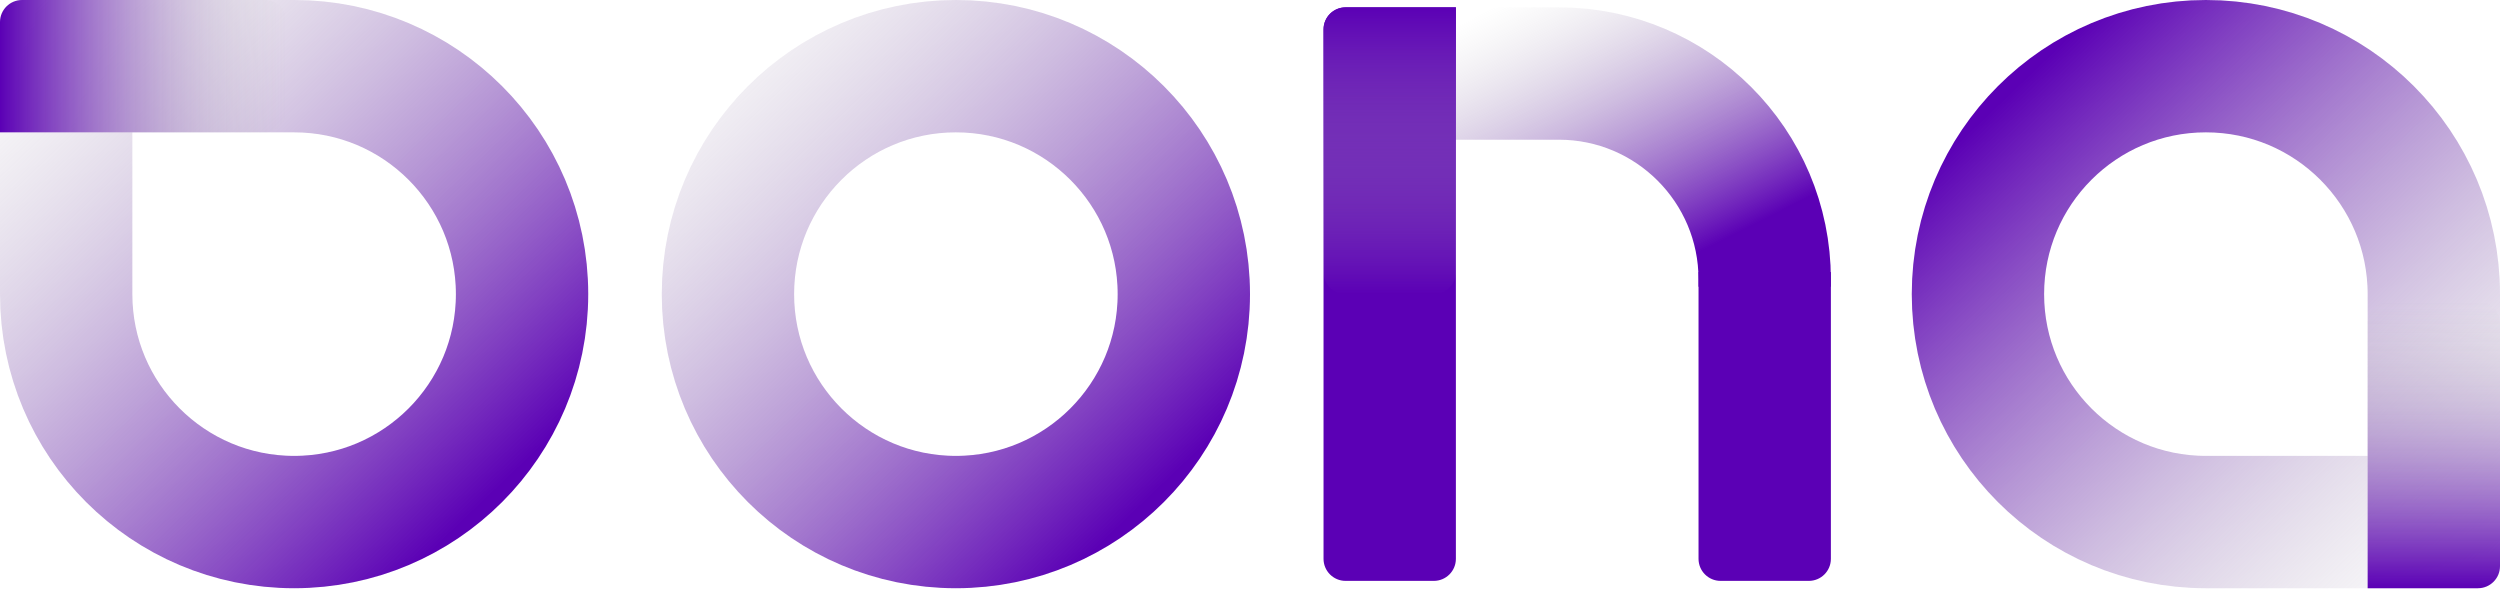
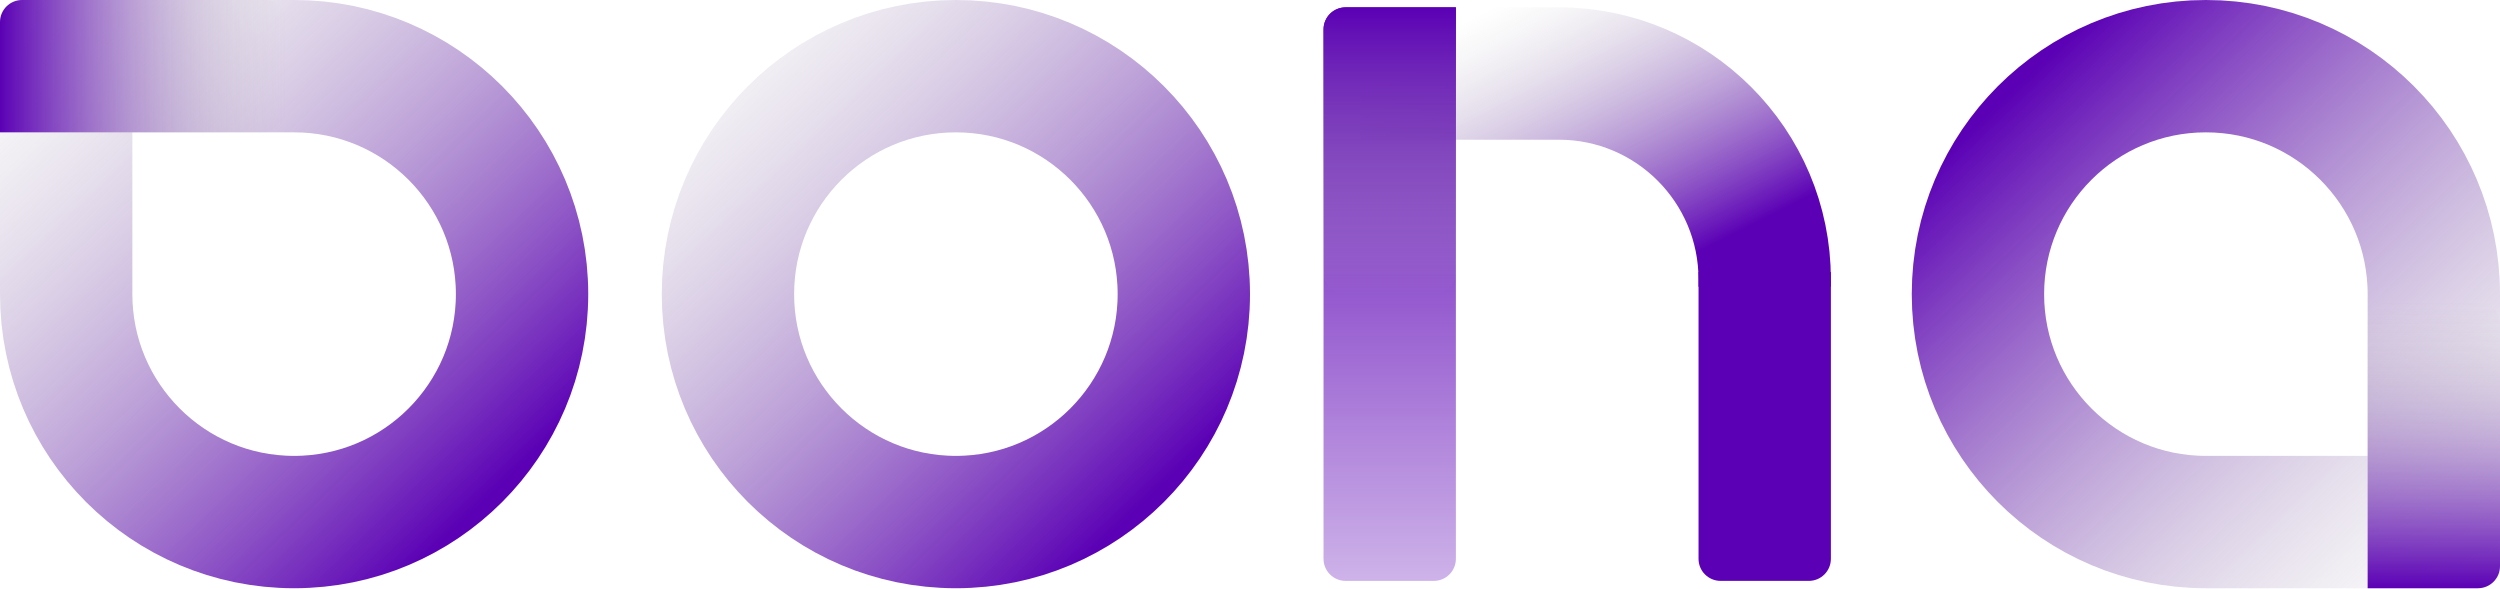
<svg xmlns="http://www.w3.org/2000/svg" width="340" height="80" viewBox="0 0 340 80" fill="none">
  <path d="M71 40C71 57.121 57.121 71 40 71C22.879 71 9 57.121 9 40L9 9L40 9C57.121 9 71 22.879 71 40Z" stroke="url(#paint0_linear_31_3)" stroke-width="18" />
  <path d="M3 0C1.343 0 0 1.343 0 3L0 18L36 18C37.657 18 39 16.657 39 15V3C39 1.343 37.657 0 36 0L3 0Z" fill="url(#paint1_linear_31_3)" />
  <path d="M269 40C269 22.879 282.879 9 300 9C317.121 9 331 22.879 331 40L331 71L300 71C282.879 71 269 57.121 269 40Z" stroke="url(#paint2_linear_31_3)" stroke-width="18" />
  <path d="M340 77C340 78.657 338.657 80 337 80H322V44C322 42.343 323.343 41 325 41H337C338.657 41 340 42.343 340 44V77Z" fill="url(#paint3_linear_31_3)" />
  <circle cx="130" cy="40" r="31" stroke="url(#paint4_linear_31_3)" stroke-width="18" />
  <path d="M185 10H212C227.464 10 240 22.536 240 38V39" stroke="url(#paint5_linear_31_3)" stroke-width="18" />
-   <path d="M180 4C180 2.343 181.343 1 183 1H198V76C198 77.657 196.657 79 195 79H183C181.343 79 180 77.657 180 76V4Z" fill="#5B00B5" />
-   <path d="M180 4C180 2.343 181.343 1 183 1H198V37C198 38.657 196.657 40 195 40H183C181.343 40 180 38.657 180 37V4Z" fill="url(#paint6_linear_31_3)" />
+   <path d="M180 4C180 2.343 181.343 1 183 1H198V76C198 77.657 196.657 79 195 79H183C181.343 79 180 77.657 180 76V4Z" fill="url(#paint6_linear_31_3)" />
+   <path d="M180 4C180 2.343 181.343 1 183 1H198V37C198 38.657 196.657 40 195 40H183C181.343 40 180 38.657 180 37V4Z" fill="url(#paint7_linear_31_3)" />
  <path d="M231 37H249V76C249 77.657 247.657 79 246 79H234C232.343 79 231 77.657 231 76V37Z" fill="#5B00B5" />
  <defs>
    <linearGradient id="paint0_linear_31_3" x1="65.5" y1="68.5" x2="-7.78639e-07" y2="7.44538e-07" gradientUnits="userSpaceOnUse">
      <stop stop-color="#5B00B5" />
      <stop offset="1" stop-color="#BDBDBD" stop-opacity="0" />
    </linearGradient>
    <linearGradient id="paint1_linear_31_3" x1="0" y1="9" x2="39" y2="9" gradientUnits="userSpaceOnUse">
      <stop stop-color="#5B00B5" />
      <stop offset="1" stop-color="#BDBDBD" stop-opacity="0" />
    </linearGradient>
    <linearGradient id="paint2_linear_31_3" x1="274.5" y1="11.5" x2="340" y2="80" gradientUnits="userSpaceOnUse">
      <stop stop-color="#5B00B5" />
      <stop offset="1" stop-color="#BDBDBD" stop-opacity="0" />
    </linearGradient>
    <linearGradient id="paint3_linear_31_3" x1="331" y1="80" x2="331" y2="41" gradientUnits="userSpaceOnUse">
      <stop stop-color="#5B00B5" />
      <stop offset="1" stop-color="#BDBDBD" stop-opacity="0" />
    </linearGradient>
    <linearGradient id="paint4_linear_31_3" x1="155.5" y1="68.5" x2="90" y2="1.32252e-05" gradientUnits="userSpaceOnUse">
      <stop stop-color="#5B00B5" />
      <stop offset="1" stop-color="#BDBDBD" stop-opacity="0" />
    </linearGradient>
    <linearGradient id="paint5_linear_31_3" x1="230.031" y1="34.831" x2="210.922" y2="-3.07" gradientUnits="userSpaceOnUse">
      <stop stop-color="#5B00B5" />
      <stop offset="1" stop-color="#BDBDBD" stop-opacity="0" />
    </linearGradient>
-     <linearGradient id="paint6_linear_31_3" x1="189" y1="1" x2="189" y2="40" gradientUnits="userSpaceOnUse">
+     <linearGradient id="paint6_linear_31_3" x1="189" y1="1" x2="189" y2="79" gradientUnits="userSpaceOnUse">
+       <stop stop-color="#5B00B5" />
+       <stop offset="1" stop-color="#5B00B5" stop-opacity="0.3" />
+     </linearGradient>
+     <linearGradient id="paint7_linear_31_3" x1="189" y1="1" x2="189" y2="40" gradientUnits="userSpaceOnUse">
      <stop stop-color="#5B00B5" />
      <stop offset="1" stop-color="#BDBDBD" stop-opacity="0" />
    </linearGradient>
  </defs>
</svg>
